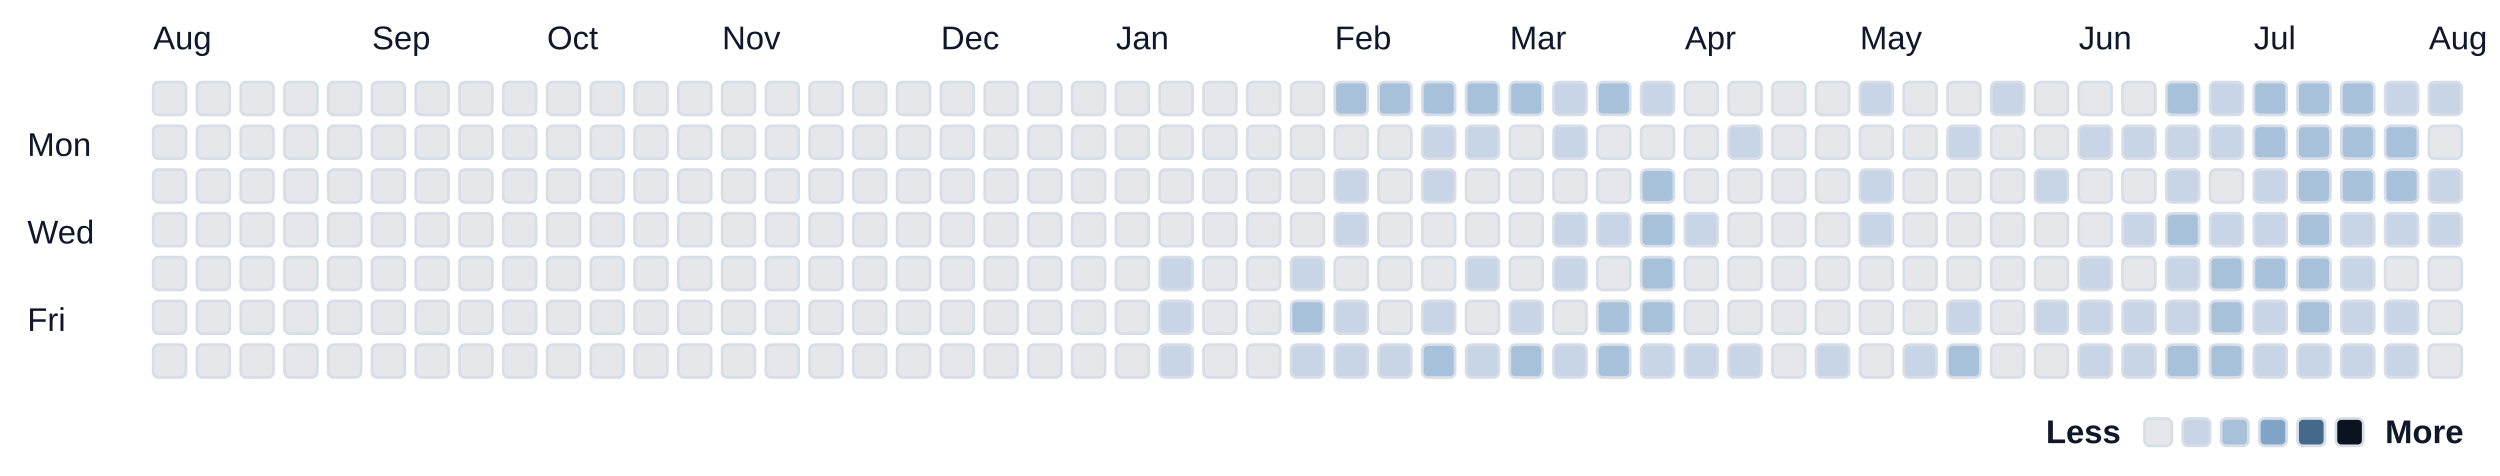
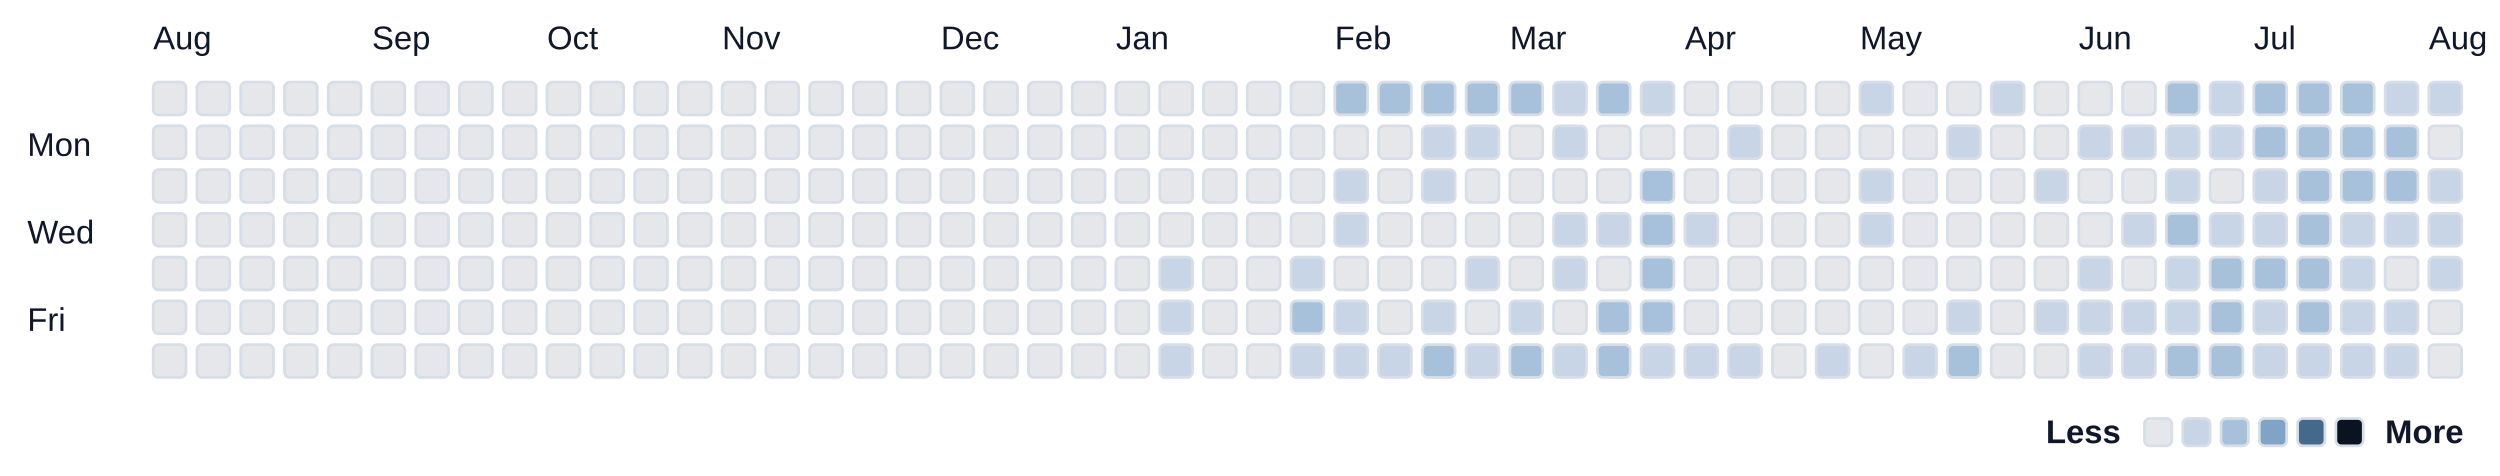
<svg xmlns="http://www.w3.org/2000/svg" baseProfile="tiny" height="174" version="1.2" width="914">
  <defs />
  <text fill="#0F172A" font-family="Segoe UI, Arial, sans-serif" font-size="12px" x="56" y="18">Aug</text>
  <text fill="#0F172A" font-family="Segoe UI, Arial, sans-serif" font-size="12px" x="136" y="18">Sep</text>
  <text fill="#0F172A" font-family="Segoe UI, Arial, sans-serif" font-size="12px" x="200" y="18">Oct</text>
  <text fill="#0F172A" font-family="Segoe UI, Arial, sans-serif" font-size="12px" x="264" y="18">Nov</text>
  <text fill="#0F172A" font-family="Segoe UI, Arial, sans-serif" font-size="12px" x="344" y="18">Dec</text>
  <text fill="#0F172A" font-family="Segoe UI, Arial, sans-serif" font-size="12px" x="408" y="18">Jan</text>
  <text fill="#0F172A" font-family="Segoe UI, Arial, sans-serif" font-size="12px" x="488" y="18">Feb</text>
  <text fill="#0F172A" font-family="Segoe UI, Arial, sans-serif" font-size="12px" x="552" y="18">Mar</text>
  <text fill="#0F172A" font-family="Segoe UI, Arial, sans-serif" font-size="12px" x="616" y="18">Apr</text>
  <text fill="#0F172A" font-family="Segoe UI, Arial, sans-serif" font-size="12px" x="680" y="18">May</text>
  <text fill="#0F172A" font-family="Segoe UI, Arial, sans-serif" font-size="12px" x="760" y="18">Jun</text>
  <text fill="#0F172A" font-family="Segoe UI, Arial, sans-serif" font-size="12px" x="824" y="18">Jul</text>
  <text fill="#0F172A" font-family="Segoe UI, Arial, sans-serif" font-size="12px" x="888" y="18">Aug</text>
  <text fill="#0F172A" font-family="Segoe UI, Arial, sans-serif" font-size="12px" x="10" y="57">Mon</text>
  <text fill="#0F172A" font-family="Segoe UI, Arial, sans-serif" font-size="12px" x="10" y="89">Wed</text>
  <text fill="#0F172A" font-family="Segoe UI, Arial, sans-serif" font-size="12px" x="10" y="121">Fri</text>
  <rect fill="#E5E7EB" height="12" rx="2" ry="2" stroke="#D7DEE8" stroke-width="1" width="12" x="56" y="30" />
  <rect fill="#E5E7EB" height="12" rx="2" ry="2" stroke="#D7DEE8" stroke-width="1" width="12" x="56" y="46" />
  <rect fill="#E5E7EB" height="12" rx="2" ry="2" stroke="#D7DEE8" stroke-width="1" width="12" x="56" y="62" />
  <rect fill="#E5E7EB" height="12" rx="2" ry="2" stroke="#D7DEE8" stroke-width="1" width="12" x="56" y="78" />
  <rect fill="#E5E7EB" height="12" rx="2" ry="2" stroke="#D7DEE8" stroke-width="1" width="12" x="56" y="94" />
  <rect fill="#E5E7EB" height="12" rx="2" ry="2" stroke="#D7DEE8" stroke-width="1" width="12" x="56" y="110" />
  <rect fill="#E5E7EB" height="12" rx="2" ry="2" stroke="#D7DEE8" stroke-width="1" width="12" x="56" y="126" />
  <rect fill="#E5E7EB" height="12" rx="2" ry="2" stroke="#D7DEE8" stroke-width="1" width="12" x="72" y="30" />
  <rect fill="#E5E7EB" height="12" rx="2" ry="2" stroke="#D7DEE8" stroke-width="1" width="12" x="72" y="46" />
  <rect fill="#E5E7EB" height="12" rx="2" ry="2" stroke="#D7DEE8" stroke-width="1" width="12" x="72" y="62" />
  <rect fill="#E5E7EB" height="12" rx="2" ry="2" stroke="#D7DEE8" stroke-width="1" width="12" x="72" y="78" />
  <rect fill="#E5E7EB" height="12" rx="2" ry="2" stroke="#D7DEE8" stroke-width="1" width="12" x="72" y="94" />
  <rect fill="#E5E7EB" height="12" rx="2" ry="2" stroke="#D7DEE8" stroke-width="1" width="12" x="72" y="110" />
  <rect fill="#E5E7EB" height="12" rx="2" ry="2" stroke="#D7DEE8" stroke-width="1" width="12" x="72" y="126" />
  <rect fill="#E5E7EB" height="12" rx="2" ry="2" stroke="#D7DEE8" stroke-width="1" width="12" x="88" y="30" />
  <rect fill="#E5E7EB" height="12" rx="2" ry="2" stroke="#D7DEE8" stroke-width="1" width="12" x="88" y="46" />
  <rect fill="#E5E7EB" height="12" rx="2" ry="2" stroke="#D7DEE8" stroke-width="1" width="12" x="88" y="62" />
  <rect fill="#E5E7EB" height="12" rx="2" ry="2" stroke="#D7DEE8" stroke-width="1" width="12" x="88" y="78" />
  <rect fill="#E5E7EB" height="12" rx="2" ry="2" stroke="#D7DEE8" stroke-width="1" width="12" x="88" y="94" />
  <rect fill="#E5E7EB" height="12" rx="2" ry="2" stroke="#D7DEE8" stroke-width="1" width="12" x="88" y="110" />
  <rect fill="#E5E7EB" height="12" rx="2" ry="2" stroke="#D7DEE8" stroke-width="1" width="12" x="88" y="126" />
  <rect fill="#E5E7EB" height="12" rx="2" ry="2" stroke="#D7DEE8" stroke-width="1" width="12" x="104" y="30" />
  <rect fill="#E5E7EB" height="12" rx="2" ry="2" stroke="#D7DEE8" stroke-width="1" width="12" x="104" y="46" />
  <rect fill="#E5E7EB" height="12" rx="2" ry="2" stroke="#D7DEE8" stroke-width="1" width="12" x="104" y="62" />
  <rect fill="#E5E7EB" height="12" rx="2" ry="2" stroke="#D7DEE8" stroke-width="1" width="12" x="104" y="78" />
  <rect fill="#E5E7EB" height="12" rx="2" ry="2" stroke="#D7DEE8" stroke-width="1" width="12" x="104" y="94" />
  <rect fill="#E5E7EB" height="12" rx="2" ry="2" stroke="#D7DEE8" stroke-width="1" width="12" x="104" y="110" />
  <rect fill="#E5E7EB" height="12" rx="2" ry="2" stroke="#D7DEE8" stroke-width="1" width="12" x="104" y="126" />
  <rect fill="#E5E7EB" height="12" rx="2" ry="2" stroke="#D7DEE8" stroke-width="1" width="12" x="120" y="30" />
  <rect fill="#E5E7EB" height="12" rx="2" ry="2" stroke="#D7DEE8" stroke-width="1" width="12" x="120" y="46" />
  <rect fill="#E5E7EB" height="12" rx="2" ry="2" stroke="#D7DEE8" stroke-width="1" width="12" x="120" y="62" />
  <rect fill="#E5E7EB" height="12" rx="2" ry="2" stroke="#D7DEE8" stroke-width="1" width="12" x="120" y="78" />
  <rect fill="#E5E7EB" height="12" rx="2" ry="2" stroke="#D7DEE8" stroke-width="1" width="12" x="120" y="94" />
  <rect fill="#E5E7EB" height="12" rx="2" ry="2" stroke="#D7DEE8" stroke-width="1" width="12" x="120" y="110" />
  <rect fill="#E5E7EB" height="12" rx="2" ry="2" stroke="#D7DEE8" stroke-width="1" width="12" x="120" y="126" />
  <rect fill="#E5E7EB" height="12" rx="2" ry="2" stroke="#D7DEE8" stroke-width="1" width="12" x="136" y="30" />
  <rect fill="#E5E7EB" height="12" rx="2" ry="2" stroke="#D7DEE8" stroke-width="1" width="12" x="136" y="46" />
  <rect fill="#E5E7EB" height="12" rx="2" ry="2" stroke="#D7DEE8" stroke-width="1" width="12" x="136" y="62" />
  <rect fill="#E5E7EB" height="12" rx="2" ry="2" stroke="#D7DEE8" stroke-width="1" width="12" x="136" y="78" />
  <rect fill="#E5E7EB" height="12" rx="2" ry="2" stroke="#D7DEE8" stroke-width="1" width="12" x="136" y="94" />
  <rect fill="#E5E7EB" height="12" rx="2" ry="2" stroke="#D7DEE8" stroke-width="1" width="12" x="136" y="110" />
  <rect fill="#E5E7EB" height="12" rx="2" ry="2" stroke="#D7DEE8" stroke-width="1" width="12" x="136" y="126" />
  <rect fill="#E5E7EB" height="12" rx="2" ry="2" stroke="#D7DEE8" stroke-width="1" width="12" x="152" y="30" />
  <rect fill="#E5E7EB" height="12" rx="2" ry="2" stroke="#D7DEE8" stroke-width="1" width="12" x="152" y="46" />
  <rect fill="#E5E7EB" height="12" rx="2" ry="2" stroke="#D7DEE8" stroke-width="1" width="12" x="152" y="62" />
  <rect fill="#E5E7EB" height="12" rx="2" ry="2" stroke="#D7DEE8" stroke-width="1" width="12" x="152" y="78" />
  <rect fill="#E5E7EB" height="12" rx="2" ry="2" stroke="#D7DEE8" stroke-width="1" width="12" x="152" y="94" />
  <rect fill="#E5E7EB" height="12" rx="2" ry="2" stroke="#D7DEE8" stroke-width="1" width="12" x="152" y="110" />
  <rect fill="#E5E7EB" height="12" rx="2" ry="2" stroke="#D7DEE8" stroke-width="1" width="12" x="152" y="126" />
  <rect fill="#E5E7EB" height="12" rx="2" ry="2" stroke="#D7DEE8" stroke-width="1" width="12" x="168" y="30" />
  <rect fill="#E5E7EB" height="12" rx="2" ry="2" stroke="#D7DEE8" stroke-width="1" width="12" x="168" y="46" />
  <rect fill="#E5E7EB" height="12" rx="2" ry="2" stroke="#D7DEE8" stroke-width="1" width="12" x="168" y="62" />
  <rect fill="#E5E7EB" height="12" rx="2" ry="2" stroke="#D7DEE8" stroke-width="1" width="12" x="168" y="78" />
  <rect fill="#E5E7EB" height="12" rx="2" ry="2" stroke="#D7DEE8" stroke-width="1" width="12" x="168" y="94" />
  <rect fill="#E5E7EB" height="12" rx="2" ry="2" stroke="#D7DEE8" stroke-width="1" width="12" x="168" y="110" />
  <rect fill="#E5E7EB" height="12" rx="2" ry="2" stroke="#D7DEE8" stroke-width="1" width="12" x="168" y="126" />
  <rect fill="#E5E7EB" height="12" rx="2" ry="2" stroke="#D7DEE8" stroke-width="1" width="12" x="184" y="30" />
  <rect fill="#E5E7EB" height="12" rx="2" ry="2" stroke="#D7DEE8" stroke-width="1" width="12" x="184" y="46" />
  <rect fill="#E5E7EB" height="12" rx="2" ry="2" stroke="#D7DEE8" stroke-width="1" width="12" x="184" y="62" />
  <rect fill="#E5E7EB" height="12" rx="2" ry="2" stroke="#D7DEE8" stroke-width="1" width="12" x="184" y="78" />
  <rect fill="#E5E7EB" height="12" rx="2" ry="2" stroke="#D7DEE8" stroke-width="1" width="12" x="184" y="94" />
  <rect fill="#E5E7EB" height="12" rx="2" ry="2" stroke="#D7DEE8" stroke-width="1" width="12" x="184" y="110" />
  <rect fill="#E5E7EB" height="12" rx="2" ry="2" stroke="#D7DEE8" stroke-width="1" width="12" x="184" y="126" />
  <rect fill="#E5E7EB" height="12" rx="2" ry="2" stroke="#D7DEE8" stroke-width="1" width="12" x="200" y="30" />
  <rect fill="#E5E7EB" height="12" rx="2" ry="2" stroke="#D7DEE8" stroke-width="1" width="12" x="200" y="46" />
  <rect fill="#E5E7EB" height="12" rx="2" ry="2" stroke="#D7DEE8" stroke-width="1" width="12" x="200" y="62" />
  <rect fill="#E5E7EB" height="12" rx="2" ry="2" stroke="#D7DEE8" stroke-width="1" width="12" x="200" y="78" />
  <rect fill="#E5E7EB" height="12" rx="2" ry="2" stroke="#D7DEE8" stroke-width="1" width="12" x="200" y="94" />
  <rect fill="#E5E7EB" height="12" rx="2" ry="2" stroke="#D7DEE8" stroke-width="1" width="12" x="200" y="110" />
  <rect fill="#E5E7EB" height="12" rx="2" ry="2" stroke="#D7DEE8" stroke-width="1" width="12" x="200" y="126" />
  <rect fill="#E5E7EB" height="12" rx="2" ry="2" stroke="#D7DEE8" stroke-width="1" width="12" x="216" y="30" />
  <rect fill="#E5E7EB" height="12" rx="2" ry="2" stroke="#D7DEE8" stroke-width="1" width="12" x="216" y="46" />
  <rect fill="#E5E7EB" height="12" rx="2" ry="2" stroke="#D7DEE8" stroke-width="1" width="12" x="216" y="62" />
  <rect fill="#E5E7EB" height="12" rx="2" ry="2" stroke="#D7DEE8" stroke-width="1" width="12" x="216" y="78" />
  <rect fill="#E5E7EB" height="12" rx="2" ry="2" stroke="#D7DEE8" stroke-width="1" width="12" x="216" y="94" />
  <rect fill="#E5E7EB" height="12" rx="2" ry="2" stroke="#D7DEE8" stroke-width="1" width="12" x="216" y="110" />
  <rect fill="#E5E7EB" height="12" rx="2" ry="2" stroke="#D7DEE8" stroke-width="1" width="12" x="216" y="126" />
  <rect fill="#E5E7EB" height="12" rx="2" ry="2" stroke="#D7DEE8" stroke-width="1" width="12" x="232" y="30" />
  <rect fill="#E5E7EB" height="12" rx="2" ry="2" stroke="#D7DEE8" stroke-width="1" width="12" x="232" y="46" />
  <rect fill="#E5E7EB" height="12" rx="2" ry="2" stroke="#D7DEE8" stroke-width="1" width="12" x="232" y="62" />
  <rect fill="#E5E7EB" height="12" rx="2" ry="2" stroke="#D7DEE8" stroke-width="1" width="12" x="232" y="78" />
  <rect fill="#E5E7EB" height="12" rx="2" ry="2" stroke="#D7DEE8" stroke-width="1" width="12" x="232" y="94" />
  <rect fill="#E5E7EB" height="12" rx="2" ry="2" stroke="#D7DEE8" stroke-width="1" width="12" x="232" y="110" />
  <rect fill="#E5E7EB" height="12" rx="2" ry="2" stroke="#D7DEE8" stroke-width="1" width="12" x="232" y="126" />
  <rect fill="#E5E7EB" height="12" rx="2" ry="2" stroke="#D7DEE8" stroke-width="1" width="12" x="248" y="30" />
  <rect fill="#E5E7EB" height="12" rx="2" ry="2" stroke="#D7DEE8" stroke-width="1" width="12" x="248" y="46" />
  <rect fill="#E5E7EB" height="12" rx="2" ry="2" stroke="#D7DEE8" stroke-width="1" width="12" x="248" y="62" />
  <rect fill="#E5E7EB" height="12" rx="2" ry="2" stroke="#D7DEE8" stroke-width="1" width="12" x="248" y="78" />
  <rect fill="#E5E7EB" height="12" rx="2" ry="2" stroke="#D7DEE8" stroke-width="1" width="12" x="248" y="94" />
  <rect fill="#E5E7EB" height="12" rx="2" ry="2" stroke="#D7DEE8" stroke-width="1" width="12" x="248" y="110" />
  <rect fill="#E5E7EB" height="12" rx="2" ry="2" stroke="#D7DEE8" stroke-width="1" width="12" x="248" y="126" />
  <rect fill="#E5E7EB" height="12" rx="2" ry="2" stroke="#D7DEE8" stroke-width="1" width="12" x="264" y="30" />
  <rect fill="#E5E7EB" height="12" rx="2" ry="2" stroke="#D7DEE8" stroke-width="1" width="12" x="264" y="46" />
  <rect fill="#E5E7EB" height="12" rx="2" ry="2" stroke="#D7DEE8" stroke-width="1" width="12" x="264" y="62" />
  <rect fill="#E5E7EB" height="12" rx="2" ry="2" stroke="#D7DEE8" stroke-width="1" width="12" x="264" y="78" />
  <rect fill="#E5E7EB" height="12" rx="2" ry="2" stroke="#D7DEE8" stroke-width="1" width="12" x="264" y="94" />
  <rect fill="#E5E7EB" height="12" rx="2" ry="2" stroke="#D7DEE8" stroke-width="1" width="12" x="264" y="110" />
  <rect fill="#E5E7EB" height="12" rx="2" ry="2" stroke="#D7DEE8" stroke-width="1" width="12" x="264" y="126" />
  <rect fill="#E5E7EB" height="12" rx="2" ry="2" stroke="#D7DEE8" stroke-width="1" width="12" x="280" y="30" />
  <rect fill="#E5E7EB" height="12" rx="2" ry="2" stroke="#D7DEE8" stroke-width="1" width="12" x="280" y="46" />
  <rect fill="#E5E7EB" height="12" rx="2" ry="2" stroke="#D7DEE8" stroke-width="1" width="12" x="280" y="62" />
  <rect fill="#E5E7EB" height="12" rx="2" ry="2" stroke="#D7DEE8" stroke-width="1" width="12" x="280" y="78" />
  <rect fill="#E5E7EB" height="12" rx="2" ry="2" stroke="#D7DEE8" stroke-width="1" width="12" x="280" y="94" />
  <rect fill="#E5E7EB" height="12" rx="2" ry="2" stroke="#D7DEE8" stroke-width="1" width="12" x="280" y="110" />
  <rect fill="#E5E7EB" height="12" rx="2" ry="2" stroke="#D7DEE8" stroke-width="1" width="12" x="280" y="126" />
  <rect fill="#E5E7EB" height="12" rx="2" ry="2" stroke="#D7DEE8" stroke-width="1" width="12" x="296" y="30" />
  <rect fill="#E5E7EB" height="12" rx="2" ry="2" stroke="#D7DEE8" stroke-width="1" width="12" x="296" y="46" />
  <rect fill="#E5E7EB" height="12" rx="2" ry="2" stroke="#D7DEE8" stroke-width="1" width="12" x="296" y="62" />
  <rect fill="#E5E7EB" height="12" rx="2" ry="2" stroke="#D7DEE8" stroke-width="1" width="12" x="296" y="78" />
  <rect fill="#E5E7EB" height="12" rx="2" ry="2" stroke="#D7DEE8" stroke-width="1" width="12" x="296" y="94" />
  <rect fill="#E5E7EB" height="12" rx="2" ry="2" stroke="#D7DEE8" stroke-width="1" width="12" x="296" y="110" />
  <rect fill="#E5E7EB" height="12" rx="2" ry="2" stroke="#D7DEE8" stroke-width="1" width="12" x="296" y="126" />
  <rect fill="#E5E7EB" height="12" rx="2" ry="2" stroke="#D7DEE8" stroke-width="1" width="12" x="312" y="30" />
  <rect fill="#E5E7EB" height="12" rx="2" ry="2" stroke="#D7DEE8" stroke-width="1" width="12" x="312" y="46" />
  <rect fill="#E5E7EB" height="12" rx="2" ry="2" stroke="#D7DEE8" stroke-width="1" width="12" x="312" y="62" />
  <rect fill="#E5E7EB" height="12" rx="2" ry="2" stroke="#D7DEE8" stroke-width="1" width="12" x="312" y="78" />
  <rect fill="#E5E7EB" height="12" rx="2" ry="2" stroke="#D7DEE8" stroke-width="1" width="12" x="312" y="94" />
  <rect fill="#E5E7EB" height="12" rx="2" ry="2" stroke="#D7DEE8" stroke-width="1" width="12" x="312" y="110" />
  <rect fill="#E5E7EB" height="12" rx="2" ry="2" stroke="#D7DEE8" stroke-width="1" width="12" x="312" y="126" />
  <rect fill="#E5E7EB" height="12" rx="2" ry="2" stroke="#D7DEE8" stroke-width="1" width="12" x="328" y="30" />
  <rect fill="#E5E7EB" height="12" rx="2" ry="2" stroke="#D7DEE8" stroke-width="1" width="12" x="328" y="46" />
  <rect fill="#E5E7EB" height="12" rx="2" ry="2" stroke="#D7DEE8" stroke-width="1" width="12" x="328" y="62" />
  <rect fill="#E5E7EB" height="12" rx="2" ry="2" stroke="#D7DEE8" stroke-width="1" width="12" x="328" y="78" />
  <rect fill="#E5E7EB" height="12" rx="2" ry="2" stroke="#D7DEE8" stroke-width="1" width="12" x="328" y="94" />
  <rect fill="#E5E7EB" height="12" rx="2" ry="2" stroke="#D7DEE8" stroke-width="1" width="12" x="328" y="110" />
  <rect fill="#E5E7EB" height="12" rx="2" ry="2" stroke="#D7DEE8" stroke-width="1" width="12" x="328" y="126" />
  <rect fill="#E5E7EB" height="12" rx="2" ry="2" stroke="#D7DEE8" stroke-width="1" width="12" x="344" y="30" />
  <rect fill="#E5E7EB" height="12" rx="2" ry="2" stroke="#D7DEE8" stroke-width="1" width="12" x="344" y="46" />
  <rect fill="#E5E7EB" height="12" rx="2" ry="2" stroke="#D7DEE8" stroke-width="1" width="12" x="344" y="62" />
  <rect fill="#E5E7EB" height="12" rx="2" ry="2" stroke="#D7DEE8" stroke-width="1" width="12" x="344" y="78" />
  <rect fill="#E5E7EB" height="12" rx="2" ry="2" stroke="#D7DEE8" stroke-width="1" width="12" x="344" y="94" />
  <rect fill="#E5E7EB" height="12" rx="2" ry="2" stroke="#D7DEE8" stroke-width="1" width="12" x="344" y="110" />
  <rect fill="#E5E7EB" height="12" rx="2" ry="2" stroke="#D7DEE8" stroke-width="1" width="12" x="344" y="126" />
  <rect fill="#E5E7EB" height="12" rx="2" ry="2" stroke="#D7DEE8" stroke-width="1" width="12" x="360" y="30" />
  <rect fill="#E5E7EB" height="12" rx="2" ry="2" stroke="#D7DEE8" stroke-width="1" width="12" x="360" y="46" />
  <rect fill="#E5E7EB" height="12" rx="2" ry="2" stroke="#D7DEE8" stroke-width="1" width="12" x="360" y="62" />
  <rect fill="#E5E7EB" height="12" rx="2" ry="2" stroke="#D7DEE8" stroke-width="1" width="12" x="360" y="78" />
  <rect fill="#E5E7EB" height="12" rx="2" ry="2" stroke="#D7DEE8" stroke-width="1" width="12" x="360" y="94" />
  <rect fill="#E5E7EB" height="12" rx="2" ry="2" stroke="#D7DEE8" stroke-width="1" width="12" x="360" y="110" />
  <rect fill="#E5E7EB" height="12" rx="2" ry="2" stroke="#D7DEE8" stroke-width="1" width="12" x="360" y="126" />
  <rect fill="#E5E7EB" height="12" rx="2" ry="2" stroke="#D7DEE8" stroke-width="1" width="12" x="376" y="30" />
  <rect fill="#E5E7EB" height="12" rx="2" ry="2" stroke="#D7DEE8" stroke-width="1" width="12" x="376" y="46" />
  <rect fill="#E5E7EB" height="12" rx="2" ry="2" stroke="#D7DEE8" stroke-width="1" width="12" x="376" y="62" />
  <rect fill="#E5E7EB" height="12" rx="2" ry="2" stroke="#D7DEE8" stroke-width="1" width="12" x="376" y="78" />
  <rect fill="#E5E7EB" height="12" rx="2" ry="2" stroke="#D7DEE8" stroke-width="1" width="12" x="376" y="94" />
  <rect fill="#E5E7EB" height="12" rx="2" ry="2" stroke="#D7DEE8" stroke-width="1" width="12" x="376" y="110" />
  <rect fill="#E5E7EB" height="12" rx="2" ry="2" stroke="#D7DEE8" stroke-width="1" width="12" x="376" y="126" />
  <rect fill="#E5E7EB" height="12" rx="2" ry="2" stroke="#D7DEE8" stroke-width="1" width="12" x="392" y="30" />
  <rect fill="#E5E7EB" height="12" rx="2" ry="2" stroke="#D7DEE8" stroke-width="1" width="12" x="392" y="46" />
  <rect fill="#E5E7EB" height="12" rx="2" ry="2" stroke="#D7DEE8" stroke-width="1" width="12" x="392" y="62" />
  <rect fill="#E5E7EB" height="12" rx="2" ry="2" stroke="#D7DEE8" stroke-width="1" width="12" x="392" y="78" />
  <rect fill="#E5E7EB" height="12" rx="2" ry="2" stroke="#D7DEE8" stroke-width="1" width="12" x="392" y="94" />
  <rect fill="#E5E7EB" height="12" rx="2" ry="2" stroke="#D7DEE8" stroke-width="1" width="12" x="392" y="110" />
  <rect fill="#E5E7EB" height="12" rx="2" ry="2" stroke="#D7DEE8" stroke-width="1" width="12" x="392" y="126" />
  <rect fill="#E5E7EB" height="12" rx="2" ry="2" stroke="#D7DEE8" stroke-width="1" width="12" x="408" y="30" />
  <rect fill="#E5E7EB" height="12" rx="2" ry="2" stroke="#D7DEE8" stroke-width="1" width="12" x="408" y="46" />
  <rect fill="#E5E7EB" height="12" rx="2" ry="2" stroke="#D7DEE8" stroke-width="1" width="12" x="408" y="62" />
  <rect fill="#E5E7EB" height="12" rx="2" ry="2" stroke="#D7DEE8" stroke-width="1" width="12" x="408" y="78" />
  <rect fill="#E5E7EB" height="12" rx="2" ry="2" stroke="#D7DEE8" stroke-width="1" width="12" x="408" y="94" />
  <rect fill="#E5E7EB" height="12" rx="2" ry="2" stroke="#D7DEE8" stroke-width="1" width="12" x="408" y="110" />
  <rect fill="#E5E7EB" height="12" rx="2" ry="2" stroke="#D7DEE8" stroke-width="1" width="12" x="408" y="126" />
  <rect fill="#E5E7EB" height="12" rx="2" ry="2" stroke="#D7DEE8" stroke-width="1" width="12" x="424" y="30" />
  <rect fill="#E5E7EB" height="12" rx="2" ry="2" stroke="#D7DEE8" stroke-width="1" width="12" x="424" y="46" />
  <rect fill="#E5E7EB" height="12" rx="2" ry="2" stroke="#D7DEE8" stroke-width="1" width="12" x="424" y="62" />
  <rect fill="#E5E7EB" height="12" rx="2" ry="2" stroke="#D7DEE8" stroke-width="1" width="12" x="424" y="78" />
  <rect fill="#C8D5E6" height="12" rx="2" ry="2" stroke="#D7DEE8" stroke-width="1" width="12" x="424" y="94" />
  <rect fill="#C8D5E6" height="12" rx="2" ry="2" stroke="#D7DEE8" stroke-width="1" width="12" x="424" y="110" />
  <rect fill="#C8D5E6" height="12" rx="2" ry="2" stroke="#D7DEE8" stroke-width="1" width="12" x="424" y="126" />
  <rect fill="#E5E7EB" height="12" rx="2" ry="2" stroke="#D7DEE8" stroke-width="1" width="12" x="440" y="30" />
  <rect fill="#E5E7EB" height="12" rx="2" ry="2" stroke="#D7DEE8" stroke-width="1" width="12" x="440" y="46" />
  <rect fill="#E5E7EB" height="12" rx="2" ry="2" stroke="#D7DEE8" stroke-width="1" width="12" x="440" y="62" />
  <rect fill="#E5E7EB" height="12" rx="2" ry="2" stroke="#D7DEE8" stroke-width="1" width="12" x="440" y="78" />
  <rect fill="#E5E7EB" height="12" rx="2" ry="2" stroke="#D7DEE8" stroke-width="1" width="12" x="440" y="94" />
  <rect fill="#E5E7EB" height="12" rx="2" ry="2" stroke="#D7DEE8" stroke-width="1" width="12" x="440" y="110" />
  <rect fill="#E5E7EB" height="12" rx="2" ry="2" stroke="#D7DEE8" stroke-width="1" width="12" x="440" y="126" />
  <rect fill="#E5E7EB" height="12" rx="2" ry="2" stroke="#D7DEE8" stroke-width="1" width="12" x="456" y="30" />
  <rect fill="#E5E7EB" height="12" rx="2" ry="2" stroke="#D7DEE8" stroke-width="1" width="12" x="456" y="46" />
  <rect fill="#E5E7EB" height="12" rx="2" ry="2" stroke="#D7DEE8" stroke-width="1" width="12" x="456" y="62" />
  <rect fill="#E5E7EB" height="12" rx="2" ry="2" stroke="#D7DEE8" stroke-width="1" width="12" x="456" y="78" />
  <rect fill="#E5E7EB" height="12" rx="2" ry="2" stroke="#D7DEE8" stroke-width="1" width="12" x="456" y="94" />
  <rect fill="#E5E7EB" height="12" rx="2" ry="2" stroke="#D7DEE8" stroke-width="1" width="12" x="456" y="110" />
  <rect fill="#E5E7EB" height="12" rx="2" ry="2" stroke="#D7DEE8" stroke-width="1" width="12" x="456" y="126" />
  <rect fill="#E5E7EB" height="12" rx="2" ry="2" stroke="#D7DEE8" stroke-width="1" width="12" x="472" y="30" />
  <rect fill="#E5E7EB" height="12" rx="2" ry="2" stroke="#D7DEE8" stroke-width="1" width="12" x="472" y="46" />
  <rect fill="#E5E7EB" height="12" rx="2" ry="2" stroke="#D7DEE8" stroke-width="1" width="12" x="472" y="62" />
  <rect fill="#E5E7EB" height="12" rx="2" ry="2" stroke="#D7DEE8" stroke-width="1" width="12" x="472" y="78" />
  <rect fill="#C8D5E6" height="12" rx="2" ry="2" stroke="#D7DEE8" stroke-width="1" width="12" x="472" y="94" />
  <rect fill="#A8C1DA" height="12" rx="2" ry="2" stroke="#D7DEE8" stroke-width="1" width="12" x="472" y="110" />
  <rect fill="#C8D5E6" height="12" rx="2" ry="2" stroke="#D7DEE8" stroke-width="1" width="12" x="472" y="126" />
  <rect fill="#A8C1DA" height="12" rx="2" ry="2" stroke="#D7DEE8" stroke-width="1" width="12" x="488" y="30" />
  <rect fill="#E5E7EB" height="12" rx="2" ry="2" stroke="#D7DEE8" stroke-width="1" width="12" x="488" y="46" />
  <rect fill="#C8D5E6" height="12" rx="2" ry="2" stroke="#D7DEE8" stroke-width="1" width="12" x="488" y="62" />
  <rect fill="#C8D5E6" height="12" rx="2" ry="2" stroke="#D7DEE8" stroke-width="1" width="12" x="488" y="78" />
  <rect fill="#E5E7EB" height="12" rx="2" ry="2" stroke="#D7DEE8" stroke-width="1" width="12" x="488" y="94" />
  <rect fill="#C8D5E6" height="12" rx="2" ry="2" stroke="#D7DEE8" stroke-width="1" width="12" x="488" y="110" />
  <rect fill="#C8D5E6" height="12" rx="2" ry="2" stroke="#D7DEE8" stroke-width="1" width="12" x="488" y="126" />
  <rect fill="#A8C1DA" height="12" rx="2" ry="2" stroke="#D7DEE8" stroke-width="1" width="12" x="504" y="30" />
  <rect fill="#E5E7EB" height="12" rx="2" ry="2" stroke="#D7DEE8" stroke-width="1" width="12" x="504" y="46" />
  <rect fill="#E5E7EB" height="12" rx="2" ry="2" stroke="#D7DEE8" stroke-width="1" width="12" x="504" y="62" />
  <rect fill="#E5E7EB" height="12" rx="2" ry="2" stroke="#D7DEE8" stroke-width="1" width="12" x="504" y="78" />
  <rect fill="#E5E7EB" height="12" rx="2" ry="2" stroke="#D7DEE8" stroke-width="1" width="12" x="504" y="94" />
  <rect fill="#E5E7EB" height="12" rx="2" ry="2" stroke="#D7DEE8" stroke-width="1" width="12" x="504" y="110" />
  <rect fill="#C8D5E6" height="12" rx="2" ry="2" stroke="#D7DEE8" stroke-width="1" width="12" x="504" y="126" />
  <rect fill="#A8C1DA" height="12" rx="2" ry="2" stroke="#D7DEE8" stroke-width="1" width="12" x="520" y="30" />
  <rect fill="#C8D5E6" height="12" rx="2" ry="2" stroke="#D7DEE8" stroke-width="1" width="12" x="520" y="46" />
  <rect fill="#C8D5E6" height="12" rx="2" ry="2" stroke="#D7DEE8" stroke-width="1" width="12" x="520" y="62" />
  <rect fill="#E5E7EB" height="12" rx="2" ry="2" stroke="#D7DEE8" stroke-width="1" width="12" x="520" y="78" />
  <rect fill="#E5E7EB" height="12" rx="2" ry="2" stroke="#D7DEE8" stroke-width="1" width="12" x="520" y="94" />
  <rect fill="#C8D5E6" height="12" rx="2" ry="2" stroke="#D7DEE8" stroke-width="1" width="12" x="520" y="110" />
  <rect fill="#A8C1DA" height="12" rx="2" ry="2" stroke="#D7DEE8" stroke-width="1" width="12" x="520" y="126" />
  <rect fill="#A8C1DA" height="12" rx="2" ry="2" stroke="#D7DEE8" stroke-width="1" width="12" x="536" y="30" />
  <rect fill="#C8D5E6" height="12" rx="2" ry="2" stroke="#D7DEE8" stroke-width="1" width="12" x="536" y="46" />
  <rect fill="#E5E7EB" height="12" rx="2" ry="2" stroke="#D7DEE8" stroke-width="1" width="12" x="536" y="62" />
  <rect fill="#E5E7EB" height="12" rx="2" ry="2" stroke="#D7DEE8" stroke-width="1" width="12" x="536" y="78" />
  <rect fill="#C8D5E6" height="12" rx="2" ry="2" stroke="#D7DEE8" stroke-width="1" width="12" x="536" y="94" />
  <rect fill="#E5E7EB" height="12" rx="2" ry="2" stroke="#D7DEE8" stroke-width="1" width="12" x="536" y="110" />
  <rect fill="#C8D5E6" height="12" rx="2" ry="2" stroke="#D7DEE8" stroke-width="1" width="12" x="536" y="126" />
  <rect fill="#A8C1DA" height="12" rx="2" ry="2" stroke="#D7DEE8" stroke-width="1" width="12" x="552" y="30" />
  <rect fill="#E5E7EB" height="12" rx="2" ry="2" stroke="#D7DEE8" stroke-width="1" width="12" x="552" y="46" />
  <rect fill="#E5E7EB" height="12" rx="2" ry="2" stroke="#D7DEE8" stroke-width="1" width="12" x="552" y="62" />
  <rect fill="#E5E7EB" height="12" rx="2" ry="2" stroke="#D7DEE8" stroke-width="1" width="12" x="552" y="78" />
  <rect fill="#E5E7EB" height="12" rx="2" ry="2" stroke="#D7DEE8" stroke-width="1" width="12" x="552" y="94" />
  <rect fill="#C8D5E6" height="12" rx="2" ry="2" stroke="#D7DEE8" stroke-width="1" width="12" x="552" y="110" />
  <rect fill="#A8C1DA" height="12" rx="2" ry="2" stroke="#D7DEE8" stroke-width="1" width="12" x="552" y="126" />
  <rect fill="#C8D5E6" height="12" rx="2" ry="2" stroke="#D7DEE8" stroke-width="1" width="12" x="568" y="30" />
  <rect fill="#C8D5E6" height="12" rx="2" ry="2" stroke="#D7DEE8" stroke-width="1" width="12" x="568" y="46" />
  <rect fill="#E5E7EB" height="12" rx="2" ry="2" stroke="#D7DEE8" stroke-width="1" width="12" x="568" y="62" />
  <rect fill="#C8D5E6" height="12" rx="2" ry="2" stroke="#D7DEE8" stroke-width="1" width="12" x="568" y="78" />
  <rect fill="#C8D5E6" height="12" rx="2" ry="2" stroke="#D7DEE8" stroke-width="1" width="12" x="568" y="94" />
  <rect fill="#E5E7EB" height="12" rx="2" ry="2" stroke="#D7DEE8" stroke-width="1" width="12" x="568" y="110" />
  <rect fill="#C8D5E6" height="12" rx="2" ry="2" stroke="#D7DEE8" stroke-width="1" width="12" x="568" y="126" />
  <rect fill="#A8C1DA" height="12" rx="2" ry="2" stroke="#D7DEE8" stroke-width="1" width="12" x="584" y="30" />
  <rect fill="#E5E7EB" height="12" rx="2" ry="2" stroke="#D7DEE8" stroke-width="1" width="12" x="584" y="46" />
  <rect fill="#E5E7EB" height="12" rx="2" ry="2" stroke="#D7DEE8" stroke-width="1" width="12" x="584" y="62" />
  <rect fill="#C8D5E6" height="12" rx="2" ry="2" stroke="#D7DEE8" stroke-width="1" width="12" x="584" y="78" />
  <rect fill="#E5E7EB" height="12" rx="2" ry="2" stroke="#D7DEE8" stroke-width="1" width="12" x="584" y="94" />
  <rect fill="#A8C1DA" height="12" rx="2" ry="2" stroke="#D7DEE8" stroke-width="1" width="12" x="584" y="110" />
  <rect fill="#A8C1DA" height="12" rx="2" ry="2" stroke="#D7DEE8" stroke-width="1" width="12" x="584" y="126" />
  <rect fill="#C8D5E6" height="12" rx="2" ry="2" stroke="#D7DEE8" stroke-width="1" width="12" x="600" y="30" />
  <rect fill="#E5E7EB" height="12" rx="2" ry="2" stroke="#D7DEE8" stroke-width="1" width="12" x="600" y="46" />
  <rect fill="#A8C1DA" height="12" rx="2" ry="2" stroke="#D7DEE8" stroke-width="1" width="12" x="600" y="62" />
  <rect fill="#A8C1DA" height="12" rx="2" ry="2" stroke="#D7DEE8" stroke-width="1" width="12" x="600" y="78" />
  <rect fill="#A8C1DA" height="12" rx="2" ry="2" stroke="#D7DEE8" stroke-width="1" width="12" x="600" y="94" />
  <rect fill="#A8C1DA" height="12" rx="2" ry="2" stroke="#D7DEE8" stroke-width="1" width="12" x="600" y="110" />
  <rect fill="#C8D5E6" height="12" rx="2" ry="2" stroke="#D7DEE8" stroke-width="1" width="12" x="600" y="126" />
  <rect fill="#E5E7EB" height="12" rx="2" ry="2" stroke="#D7DEE8" stroke-width="1" width="12" x="616" y="30" />
  <rect fill="#E5E7EB" height="12" rx="2" ry="2" stroke="#D7DEE8" stroke-width="1" width="12" x="616" y="46" />
  <rect fill="#E5E7EB" height="12" rx="2" ry="2" stroke="#D7DEE8" stroke-width="1" width="12" x="616" y="62" />
  <rect fill="#C8D5E6" height="12" rx="2" ry="2" stroke="#D7DEE8" stroke-width="1" width="12" x="616" y="78" />
  <rect fill="#E5E7EB" height="12" rx="2" ry="2" stroke="#D7DEE8" stroke-width="1" width="12" x="616" y="94" />
  <rect fill="#E5E7EB" height="12" rx="2" ry="2" stroke="#D7DEE8" stroke-width="1" width="12" x="616" y="110" />
  <rect fill="#C8D5E6" height="12" rx="2" ry="2" stroke="#D7DEE8" stroke-width="1" width="12" x="616" y="126" />
  <rect fill="#E5E7EB" height="12" rx="2" ry="2" stroke="#D7DEE8" stroke-width="1" width="12" x="632" y="30" />
  <rect fill="#C8D5E6" height="12" rx="2" ry="2" stroke="#D7DEE8" stroke-width="1" width="12" x="632" y="46" />
  <rect fill="#E5E7EB" height="12" rx="2" ry="2" stroke="#D7DEE8" stroke-width="1" width="12" x="632" y="62" />
  <rect fill="#E5E7EB" height="12" rx="2" ry="2" stroke="#D7DEE8" stroke-width="1" width="12" x="632" y="78" />
  <rect fill="#E5E7EB" height="12" rx="2" ry="2" stroke="#D7DEE8" stroke-width="1" width="12" x="632" y="94" />
  <rect fill="#E5E7EB" height="12" rx="2" ry="2" stroke="#D7DEE8" stroke-width="1" width="12" x="632" y="110" />
  <rect fill="#C8D5E6" height="12" rx="2" ry="2" stroke="#D7DEE8" stroke-width="1" width="12" x="632" y="126" />
  <rect fill="#E5E7EB" height="12" rx="2" ry="2" stroke="#D7DEE8" stroke-width="1" width="12" x="648" y="30" />
  <rect fill="#E5E7EB" height="12" rx="2" ry="2" stroke="#D7DEE8" stroke-width="1" width="12" x="648" y="46" />
  <rect fill="#E5E7EB" height="12" rx="2" ry="2" stroke="#D7DEE8" stroke-width="1" width="12" x="648" y="62" />
  <rect fill="#E5E7EB" height="12" rx="2" ry="2" stroke="#D7DEE8" stroke-width="1" width="12" x="648" y="78" />
  <rect fill="#E5E7EB" height="12" rx="2" ry="2" stroke="#D7DEE8" stroke-width="1" width="12" x="648" y="94" />
  <rect fill="#E5E7EB" height="12" rx="2" ry="2" stroke="#D7DEE8" stroke-width="1" width="12" x="648" y="110" />
  <rect fill="#E5E7EB" height="12" rx="2" ry="2" stroke="#D7DEE8" stroke-width="1" width="12" x="648" y="126" />
  <rect fill="#E5E7EB" height="12" rx="2" ry="2" stroke="#D7DEE8" stroke-width="1" width="12" x="664" y="30" />
  <rect fill="#E5E7EB" height="12" rx="2" ry="2" stroke="#D7DEE8" stroke-width="1" width="12" x="664" y="46" />
  <rect fill="#E5E7EB" height="12" rx="2" ry="2" stroke="#D7DEE8" stroke-width="1" width="12" x="664" y="62" />
  <rect fill="#E5E7EB" height="12" rx="2" ry="2" stroke="#D7DEE8" stroke-width="1" width="12" x="664" y="78" />
  <rect fill="#E5E7EB" height="12" rx="2" ry="2" stroke="#D7DEE8" stroke-width="1" width="12" x="664" y="94" />
  <rect fill="#E5E7EB" height="12" rx="2" ry="2" stroke="#D7DEE8" stroke-width="1" width="12" x="664" y="110" />
  <rect fill="#C8D5E6" height="12" rx="2" ry="2" stroke="#D7DEE8" stroke-width="1" width="12" x="664" y="126" />
  <rect fill="#C8D5E6" height="12" rx="2" ry="2" stroke="#D7DEE8" stroke-width="1" width="12" x="680" y="30" />
  <rect fill="#E5E7EB" height="12" rx="2" ry="2" stroke="#D7DEE8" stroke-width="1" width="12" x="680" y="46" />
  <rect fill="#C8D5E6" height="12" rx="2" ry="2" stroke="#D7DEE8" stroke-width="1" width="12" x="680" y="62" />
  <rect fill="#C8D5E6" height="12" rx="2" ry="2" stroke="#D7DEE8" stroke-width="1" width="12" x="680" y="78" />
  <rect fill="#E5E7EB" height="12" rx="2" ry="2" stroke="#D7DEE8" stroke-width="1" width="12" x="680" y="94" />
  <rect fill="#E5E7EB" height="12" rx="2" ry="2" stroke="#D7DEE8" stroke-width="1" width="12" x="680" y="110" />
  <rect fill="#E5E7EB" height="12" rx="2" ry="2" stroke="#D7DEE8" stroke-width="1" width="12" x="680" y="126" />
  <rect fill="#E5E7EB" height="12" rx="2" ry="2" stroke="#D7DEE8" stroke-width="1" width="12" x="696" y="30" />
  <rect fill="#E5E7EB" height="12" rx="2" ry="2" stroke="#D7DEE8" stroke-width="1" width="12" x="696" y="46" />
  <rect fill="#E5E7EB" height="12" rx="2" ry="2" stroke="#D7DEE8" stroke-width="1" width="12" x="696" y="62" />
  <rect fill="#E5E7EB" height="12" rx="2" ry="2" stroke="#D7DEE8" stroke-width="1" width="12" x="696" y="78" />
  <rect fill="#E5E7EB" height="12" rx="2" ry="2" stroke="#D7DEE8" stroke-width="1" width="12" x="696" y="94" />
  <rect fill="#E5E7EB" height="12" rx="2" ry="2" stroke="#D7DEE8" stroke-width="1" width="12" x="696" y="110" />
  <rect fill="#C8D5E6" height="12" rx="2" ry="2" stroke="#D7DEE8" stroke-width="1" width="12" x="696" y="126" />
  <rect fill="#E5E7EB" height="12" rx="2" ry="2" stroke="#D7DEE8" stroke-width="1" width="12" x="712" y="30" />
  <rect fill="#C8D5E6" height="12" rx="2" ry="2" stroke="#D7DEE8" stroke-width="1" width="12" x="712" y="46" />
  <rect fill="#E5E7EB" height="12" rx="2" ry="2" stroke="#D7DEE8" stroke-width="1" width="12" x="712" y="62" />
  <rect fill="#E5E7EB" height="12" rx="2" ry="2" stroke="#D7DEE8" stroke-width="1" width="12" x="712" y="78" />
  <rect fill="#E5E7EB" height="12" rx="2" ry="2" stroke="#D7DEE8" stroke-width="1" width="12" x="712" y="94" />
  <rect fill="#C8D5E6" height="12" rx="2" ry="2" stroke="#D7DEE8" stroke-width="1" width="12" x="712" y="110" />
  <rect fill="#A8C1DA" height="12" rx="2" ry="2" stroke="#D7DEE8" stroke-width="1" width="12" x="712" y="126" />
  <rect fill="#C8D5E6" height="12" rx="2" ry="2" stroke="#D7DEE8" stroke-width="1" width="12" x="728" y="30" />
  <rect fill="#E5E7EB" height="12" rx="2" ry="2" stroke="#D7DEE8" stroke-width="1" width="12" x="728" y="46" />
  <rect fill="#E5E7EB" height="12" rx="2" ry="2" stroke="#D7DEE8" stroke-width="1" width="12" x="728" y="62" />
  <rect fill="#E5E7EB" height="12" rx="2" ry="2" stroke="#D7DEE8" stroke-width="1" width="12" x="728" y="78" />
  <rect fill="#E5E7EB" height="12" rx="2" ry="2" stroke="#D7DEE8" stroke-width="1" width="12" x="728" y="94" />
  <rect fill="#E5E7EB" height="12" rx="2" ry="2" stroke="#D7DEE8" stroke-width="1" width="12" x="728" y="110" />
  <rect fill="#E5E7EB" height="12" rx="2" ry="2" stroke="#D7DEE8" stroke-width="1" width="12" x="728" y="126" />
  <rect fill="#E5E7EB" height="12" rx="2" ry="2" stroke="#D7DEE8" stroke-width="1" width="12" x="744" y="30" />
  <rect fill="#E5E7EB" height="12" rx="2" ry="2" stroke="#D7DEE8" stroke-width="1" width="12" x="744" y="46" />
  <rect fill="#C8D5E6" height="12" rx="2" ry="2" stroke="#D7DEE8" stroke-width="1" width="12" x="744" y="62" />
  <rect fill="#E5E7EB" height="12" rx="2" ry="2" stroke="#D7DEE8" stroke-width="1" width="12" x="744" y="78" />
  <rect fill="#E5E7EB" height="12" rx="2" ry="2" stroke="#D7DEE8" stroke-width="1" width="12" x="744" y="94" />
  <rect fill="#C8D5E6" height="12" rx="2" ry="2" stroke="#D7DEE8" stroke-width="1" width="12" x="744" y="110" />
  <rect fill="#E5E7EB" height="12" rx="2" ry="2" stroke="#D7DEE8" stroke-width="1" width="12" x="744" y="126" />
  <rect fill="#E5E7EB" height="12" rx="2" ry="2" stroke="#D7DEE8" stroke-width="1" width="12" x="760" y="30" />
  <rect fill="#C8D5E6" height="12" rx="2" ry="2" stroke="#D7DEE8" stroke-width="1" width="12" x="760" y="46" />
  <rect fill="#E5E7EB" height="12" rx="2" ry="2" stroke="#D7DEE8" stroke-width="1" width="12" x="760" y="62" />
  <rect fill="#E5E7EB" height="12" rx="2" ry="2" stroke="#D7DEE8" stroke-width="1" width="12" x="760" y="78" />
  <rect fill="#C8D5E6" height="12" rx="2" ry="2" stroke="#D7DEE8" stroke-width="1" width="12" x="760" y="94" />
  <rect fill="#C8D5E6" height="12" rx="2" ry="2" stroke="#D7DEE8" stroke-width="1" width="12" x="760" y="110" />
  <rect fill="#C8D5E6" height="12" rx="2" ry="2" stroke="#D7DEE8" stroke-width="1" width="12" x="760" y="126" />
  <rect fill="#E5E7EB" height="12" rx="2" ry="2" stroke="#D7DEE8" stroke-width="1" width="12" x="776" y="30" />
  <rect fill="#C8D5E6" height="12" rx="2" ry="2" stroke="#D7DEE8" stroke-width="1" width="12" x="776" y="46" />
  <rect fill="#E5E7EB" height="12" rx="2" ry="2" stroke="#D7DEE8" stroke-width="1" width="12" x="776" y="62" />
  <rect fill="#C8D5E6" height="12" rx="2" ry="2" stroke="#D7DEE8" stroke-width="1" width="12" x="776" y="78" />
  <rect fill="#E5E7EB" height="12" rx="2" ry="2" stroke="#D7DEE8" stroke-width="1" width="12" x="776" y="94" />
  <rect fill="#C8D5E6" height="12" rx="2" ry="2" stroke="#D7DEE8" stroke-width="1" width="12" x="776" y="110" />
  <rect fill="#C8D5E6" height="12" rx="2" ry="2" stroke="#D7DEE8" stroke-width="1" width="12" x="776" y="126" />
  <rect fill="#A8C1DA" height="12" rx="2" ry="2" stroke="#D7DEE8" stroke-width="1" width="12" x="792" y="30" />
  <rect fill="#C8D5E6" height="12" rx="2" ry="2" stroke="#D7DEE8" stroke-width="1" width="12" x="792" y="46" />
  <rect fill="#C8D5E6" height="12" rx="2" ry="2" stroke="#D7DEE8" stroke-width="1" width="12" x="792" y="62" />
  <rect fill="#A8C1DA" height="12" rx="2" ry="2" stroke="#D7DEE8" stroke-width="1" width="12" x="792" y="78" />
  <rect fill="#C8D5E6" height="12" rx="2" ry="2" stroke="#D7DEE8" stroke-width="1" width="12" x="792" y="94" />
  <rect fill="#C8D5E6" height="12" rx="2" ry="2" stroke="#D7DEE8" stroke-width="1" width="12" x="792" y="110" />
  <rect fill="#A8C1DA" height="12" rx="2" ry="2" stroke="#D7DEE8" stroke-width="1" width="12" x="792" y="126" />
  <rect fill="#C8D5E6" height="12" rx="2" ry="2" stroke="#D7DEE8" stroke-width="1" width="12" x="808" y="30" />
  <rect fill="#C8D5E6" height="12" rx="2" ry="2" stroke="#D7DEE8" stroke-width="1" width="12" x="808" y="46" />
  <rect fill="#E5E7EB" height="12" rx="2" ry="2" stroke="#D7DEE8" stroke-width="1" width="12" x="808" y="62" />
  <rect fill="#C8D5E6" height="12" rx="2" ry="2" stroke="#D7DEE8" stroke-width="1" width="12" x="808" y="78" />
  <rect fill="#A8C1DA" height="12" rx="2" ry="2" stroke="#D7DEE8" stroke-width="1" width="12" x="808" y="94" />
  <rect fill="#A8C1DA" height="12" rx="2" ry="2" stroke="#D7DEE8" stroke-width="1" width="12" x="808" y="110" />
  <rect fill="#A8C1DA" height="12" rx="2" ry="2" stroke="#D7DEE8" stroke-width="1" width="12" x="808" y="126" />
  <rect fill="#A8C1DA" height="12" rx="2" ry="2" stroke="#D7DEE8" stroke-width="1" width="12" x="824" y="30" />
  <rect fill="#A8C1DA" height="12" rx="2" ry="2" stroke="#D7DEE8" stroke-width="1" width="12" x="824" y="46" />
  <rect fill="#C8D5E6" height="12" rx="2" ry="2" stroke="#D7DEE8" stroke-width="1" width="12" x="824" y="62" />
  <rect fill="#C8D5E6" height="12" rx="2" ry="2" stroke="#D7DEE8" stroke-width="1" width="12" x="824" y="78" />
  <rect fill="#A8C1DA" height="12" rx="2" ry="2" stroke="#D7DEE8" stroke-width="1" width="12" x="824" y="94" />
  <rect fill="#C8D5E6" height="12" rx="2" ry="2" stroke="#D7DEE8" stroke-width="1" width="12" x="824" y="110" />
  <rect fill="#C8D5E6" height="12" rx="2" ry="2" stroke="#D7DEE8" stroke-width="1" width="12" x="824" y="126" />
  <rect fill="#A8C1DA" height="12" rx="2" ry="2" stroke="#D7DEE8" stroke-width="1" width="12" x="840" y="30" />
  <rect fill="#A8C1DA" height="12" rx="2" ry="2" stroke="#D7DEE8" stroke-width="1" width="12" x="840" y="46" />
  <rect fill="#A8C1DA" height="12" rx="2" ry="2" stroke="#D7DEE8" stroke-width="1" width="12" x="840" y="62" />
  <rect fill="#A8C1DA" height="12" rx="2" ry="2" stroke="#D7DEE8" stroke-width="1" width="12" x="840" y="78" />
  <rect fill="#A8C1DA" height="12" rx="2" ry="2" stroke="#D7DEE8" stroke-width="1" width="12" x="840" y="94" />
  <rect fill="#A8C1DA" height="12" rx="2" ry="2" stroke="#D7DEE8" stroke-width="1" width="12" x="840" y="110" />
  <rect fill="#C8D5E6" height="12" rx="2" ry="2" stroke="#D7DEE8" stroke-width="1" width="12" x="840" y="126" />
  <rect fill="#A8C1DA" height="12" rx="2" ry="2" stroke="#D7DEE8" stroke-width="1" width="12" x="856" y="30" />
  <rect fill="#A8C1DA" height="12" rx="2" ry="2" stroke="#D7DEE8" stroke-width="1" width="12" x="856" y="46" />
  <rect fill="#A8C1DA" height="12" rx="2" ry="2" stroke="#D7DEE8" stroke-width="1" width="12" x="856" y="62" />
  <rect fill="#C8D5E6" height="12" rx="2" ry="2" stroke="#D7DEE8" stroke-width="1" width="12" x="856" y="78" />
  <rect fill="#C8D5E6" height="12" rx="2" ry="2" stroke="#D7DEE8" stroke-width="1" width="12" x="856" y="94" />
  <rect fill="#C8D5E6" height="12" rx="2" ry="2" stroke="#D7DEE8" stroke-width="1" width="12" x="856" y="110" />
  <rect fill="#C8D5E6" height="12" rx="2" ry="2" stroke="#D7DEE8" stroke-width="1" width="12" x="856" y="126" />
  <rect fill="#C8D5E6" height="12" rx="2" ry="2" stroke="#D7DEE8" stroke-width="1" width="12" x="872" y="30" />
  <rect fill="#A8C1DA" height="12" rx="2" ry="2" stroke="#D7DEE8" stroke-width="1" width="12" x="872" y="46" />
  <rect fill="#A8C1DA" height="12" rx="2" ry="2" stroke="#D7DEE8" stroke-width="1" width="12" x="872" y="62" />
  <rect fill="#C8D5E6" height="12" rx="2" ry="2" stroke="#D7DEE8" stroke-width="1" width="12" x="872" y="78" />
  <rect fill="#E5E7EB" height="12" rx="2" ry="2" stroke="#D7DEE8" stroke-width="1" width="12" x="872" y="94" />
  <rect fill="#C8D5E6" height="12" rx="2" ry="2" stroke="#D7DEE8" stroke-width="1" width="12" x="872" y="110" />
  <rect fill="#C8D5E6" height="12" rx="2" ry="2" stroke="#D7DEE8" stroke-width="1" width="12" x="872" y="126" />
  <rect fill="#C8D5E6" height="12" rx="2" ry="2" stroke="#D7DEE8" stroke-width="1" width="12" x="888" y="30" />
  <rect fill="#E5E7EB" height="12" rx="2" ry="2" stroke="#D7DEE8" stroke-width="1" width="12" x="888" y="46" />
  <rect fill="#C8D5E6" height="12" rx="2" ry="2" stroke="#D7DEE8" stroke-width="1" width="12" x="888" y="62" />
  <rect fill="#C8D5E6" height="12" rx="2" ry="2" stroke="#D7DEE8" stroke-width="1" width="12" x="888" y="78" />
-   <rect fill="#E5E7EB" height="12" rx="2" ry="2" stroke="#D7DEE8" stroke-width="1" width="12" x="888" y="94" />
+   <rect fill="#C8D5E6" height="12" rx="2" ry="2" stroke="#D7DEE8" stroke-width="1" width="12" x="888" y="94" />
  <rect fill="#E5E7EB" height="12" rx="2" ry="2" stroke="#D7DEE8" stroke-width="1" width="12" x="888" y="110" />
  <rect fill="#E5E7EB" height="12" rx="2" ry="2" stroke="#D7DEE8" stroke-width="1" width="12" x="888" y="126" />
  <text fill="#0F172A" font-family="Segoe UI, Arial, sans-serif" font-size="12px" font-weight="600" x="748" y="162">Less</text>
  <rect fill="#E5E7EB" height="10" rx="2" ry="2" stroke="#D7DEE8" stroke-width="1" width="10" x="784" y="153" />
  <rect fill="#C8D5E6" height="10" rx="2" ry="2" stroke="#D7DEE8" stroke-width="1" width="10" x="798" y="153" />
  <rect fill="#A8C1DA" height="10" rx="2" ry="2" stroke="#D7DEE8" stroke-width="1" width="10" x="812" y="153" />
  <rect fill="#7FA4C5" height="10" rx="2" ry="2" stroke="#D7DEE8" stroke-width="1" width="10" x="826" y="153" />
  <rect fill="#44698B" height="10" rx="2" ry="2" stroke="#D7DEE8" stroke-width="1" width="10" x="840" y="153" />
  <rect fill="#0B1220" height="10" rx="2" ry="2" stroke="#D7DEE8" stroke-width="1" width="10" x="854" y="153" />
  <text fill="#0F172A" font-family="Segoe UI, Arial, sans-serif" font-size="12px" font-weight="600" x="872" y="162">More</text>
</svg>
